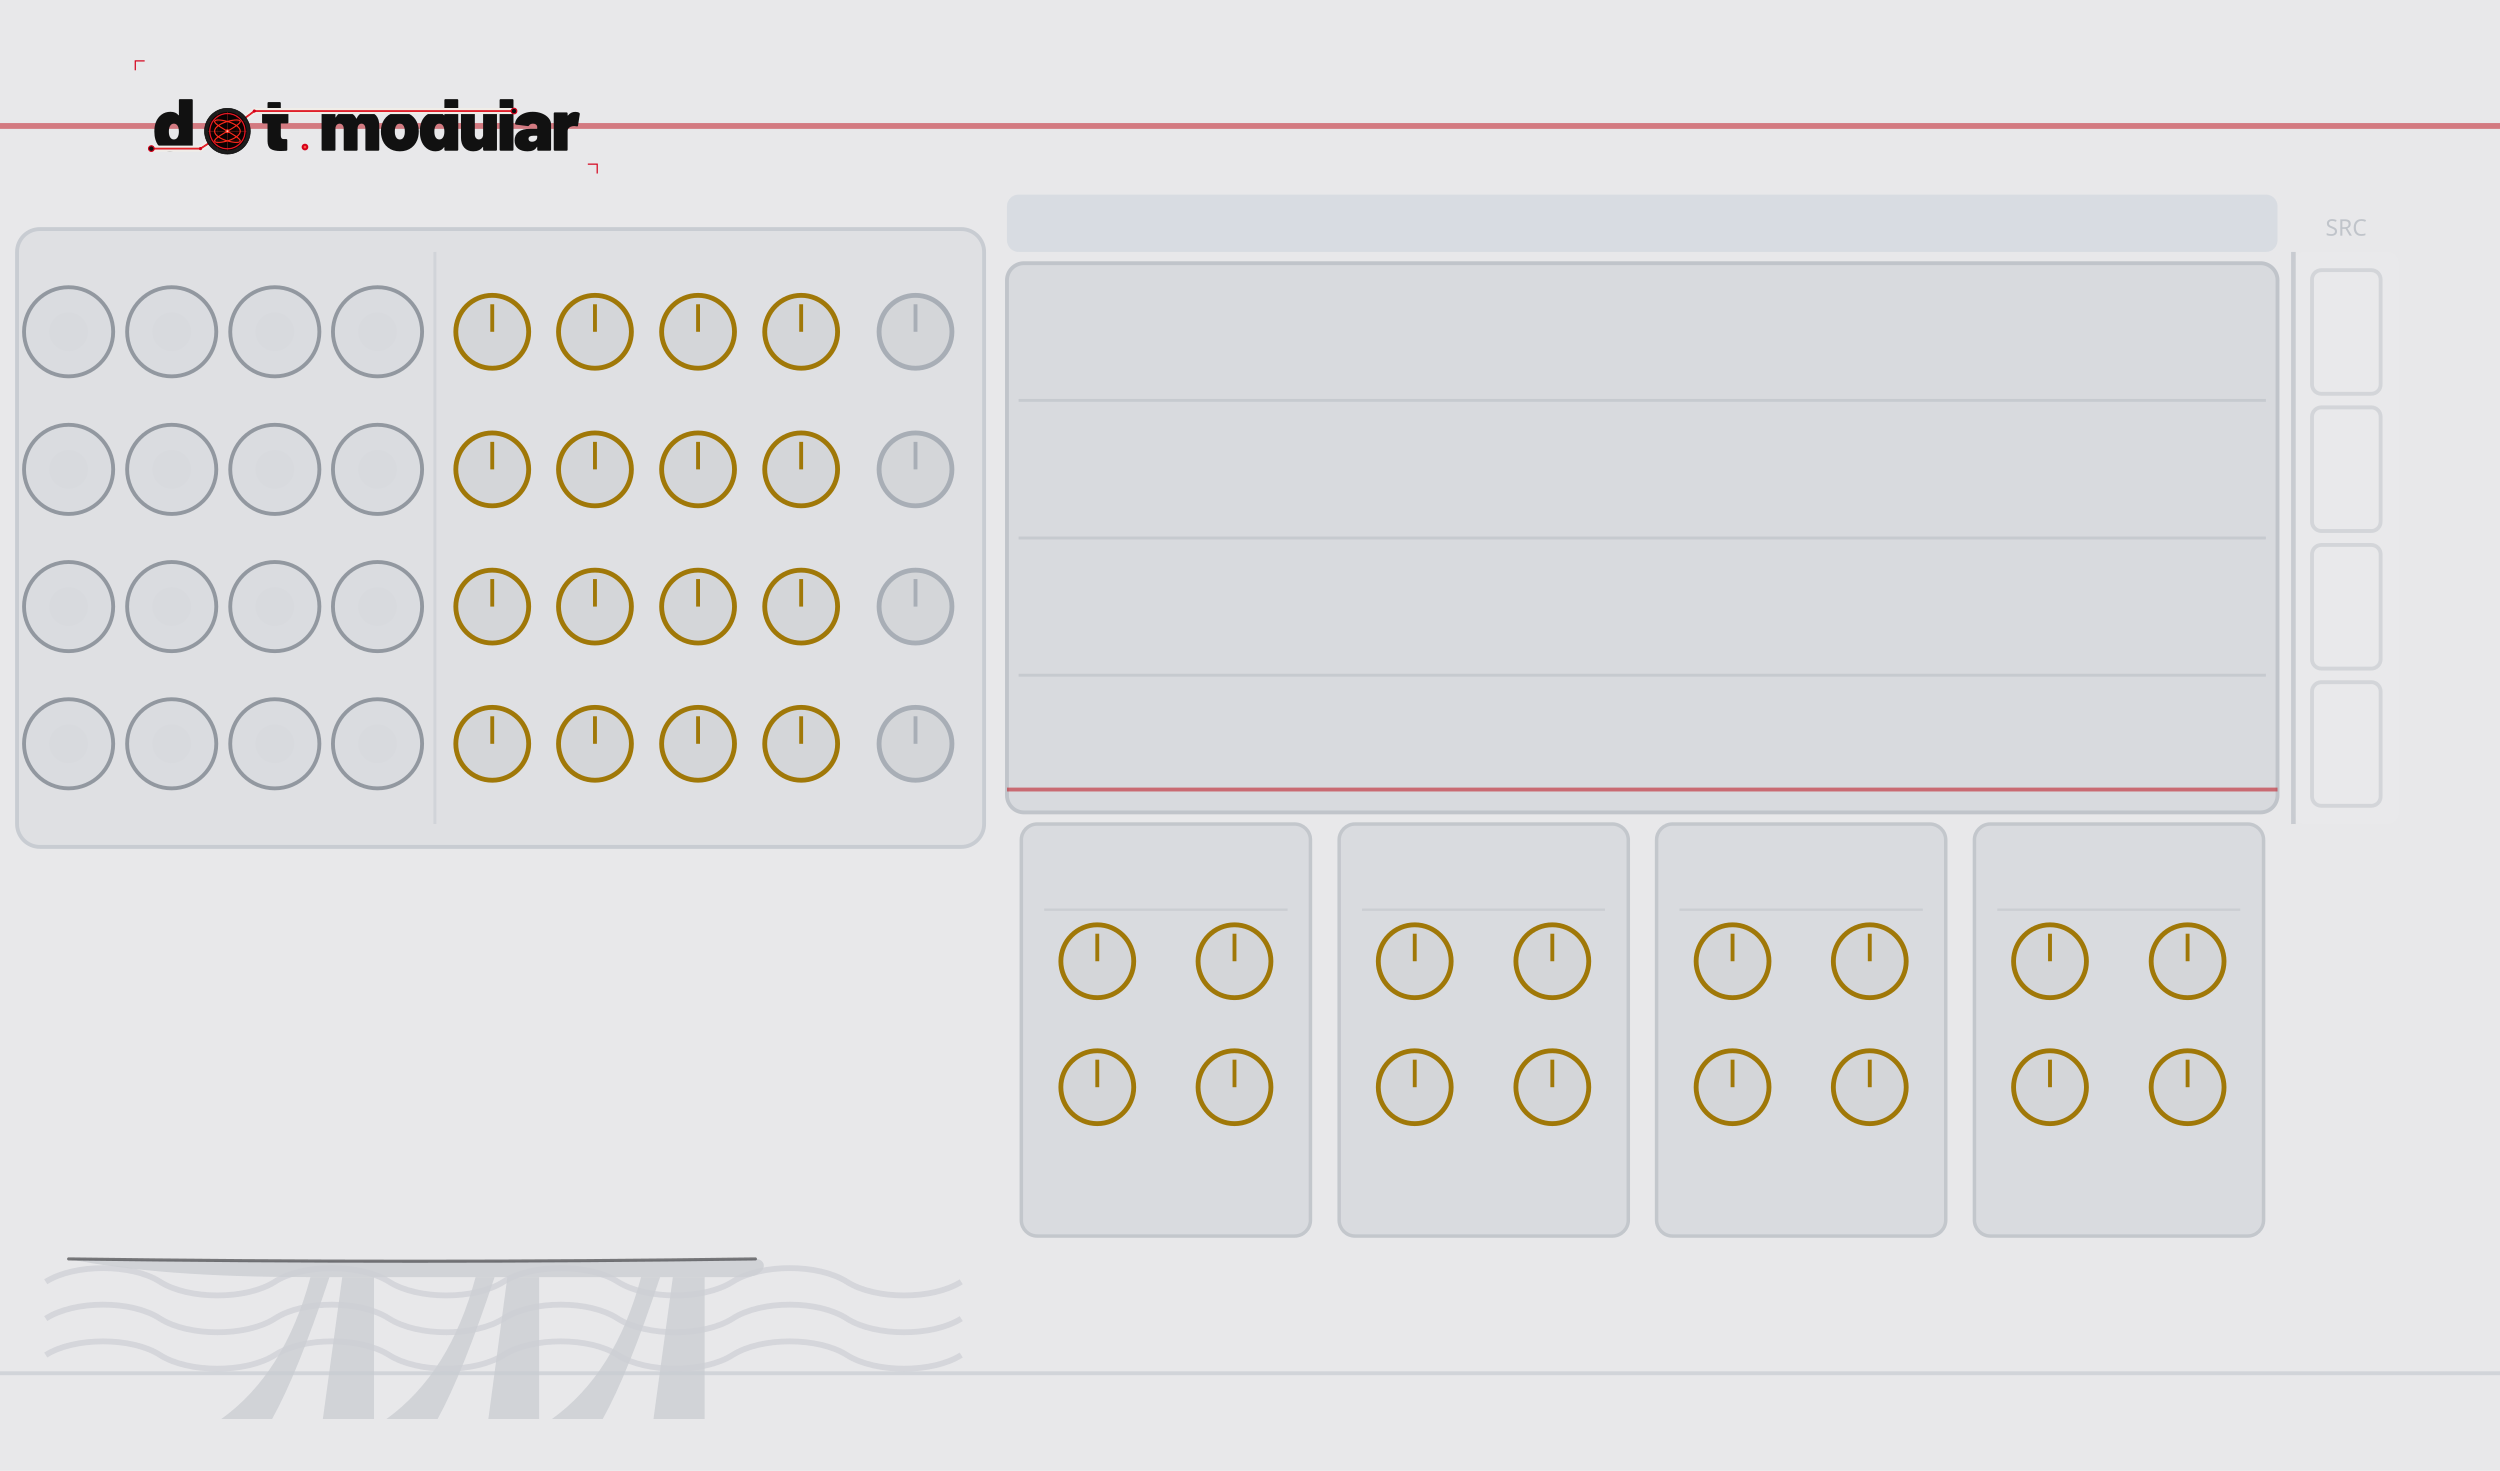
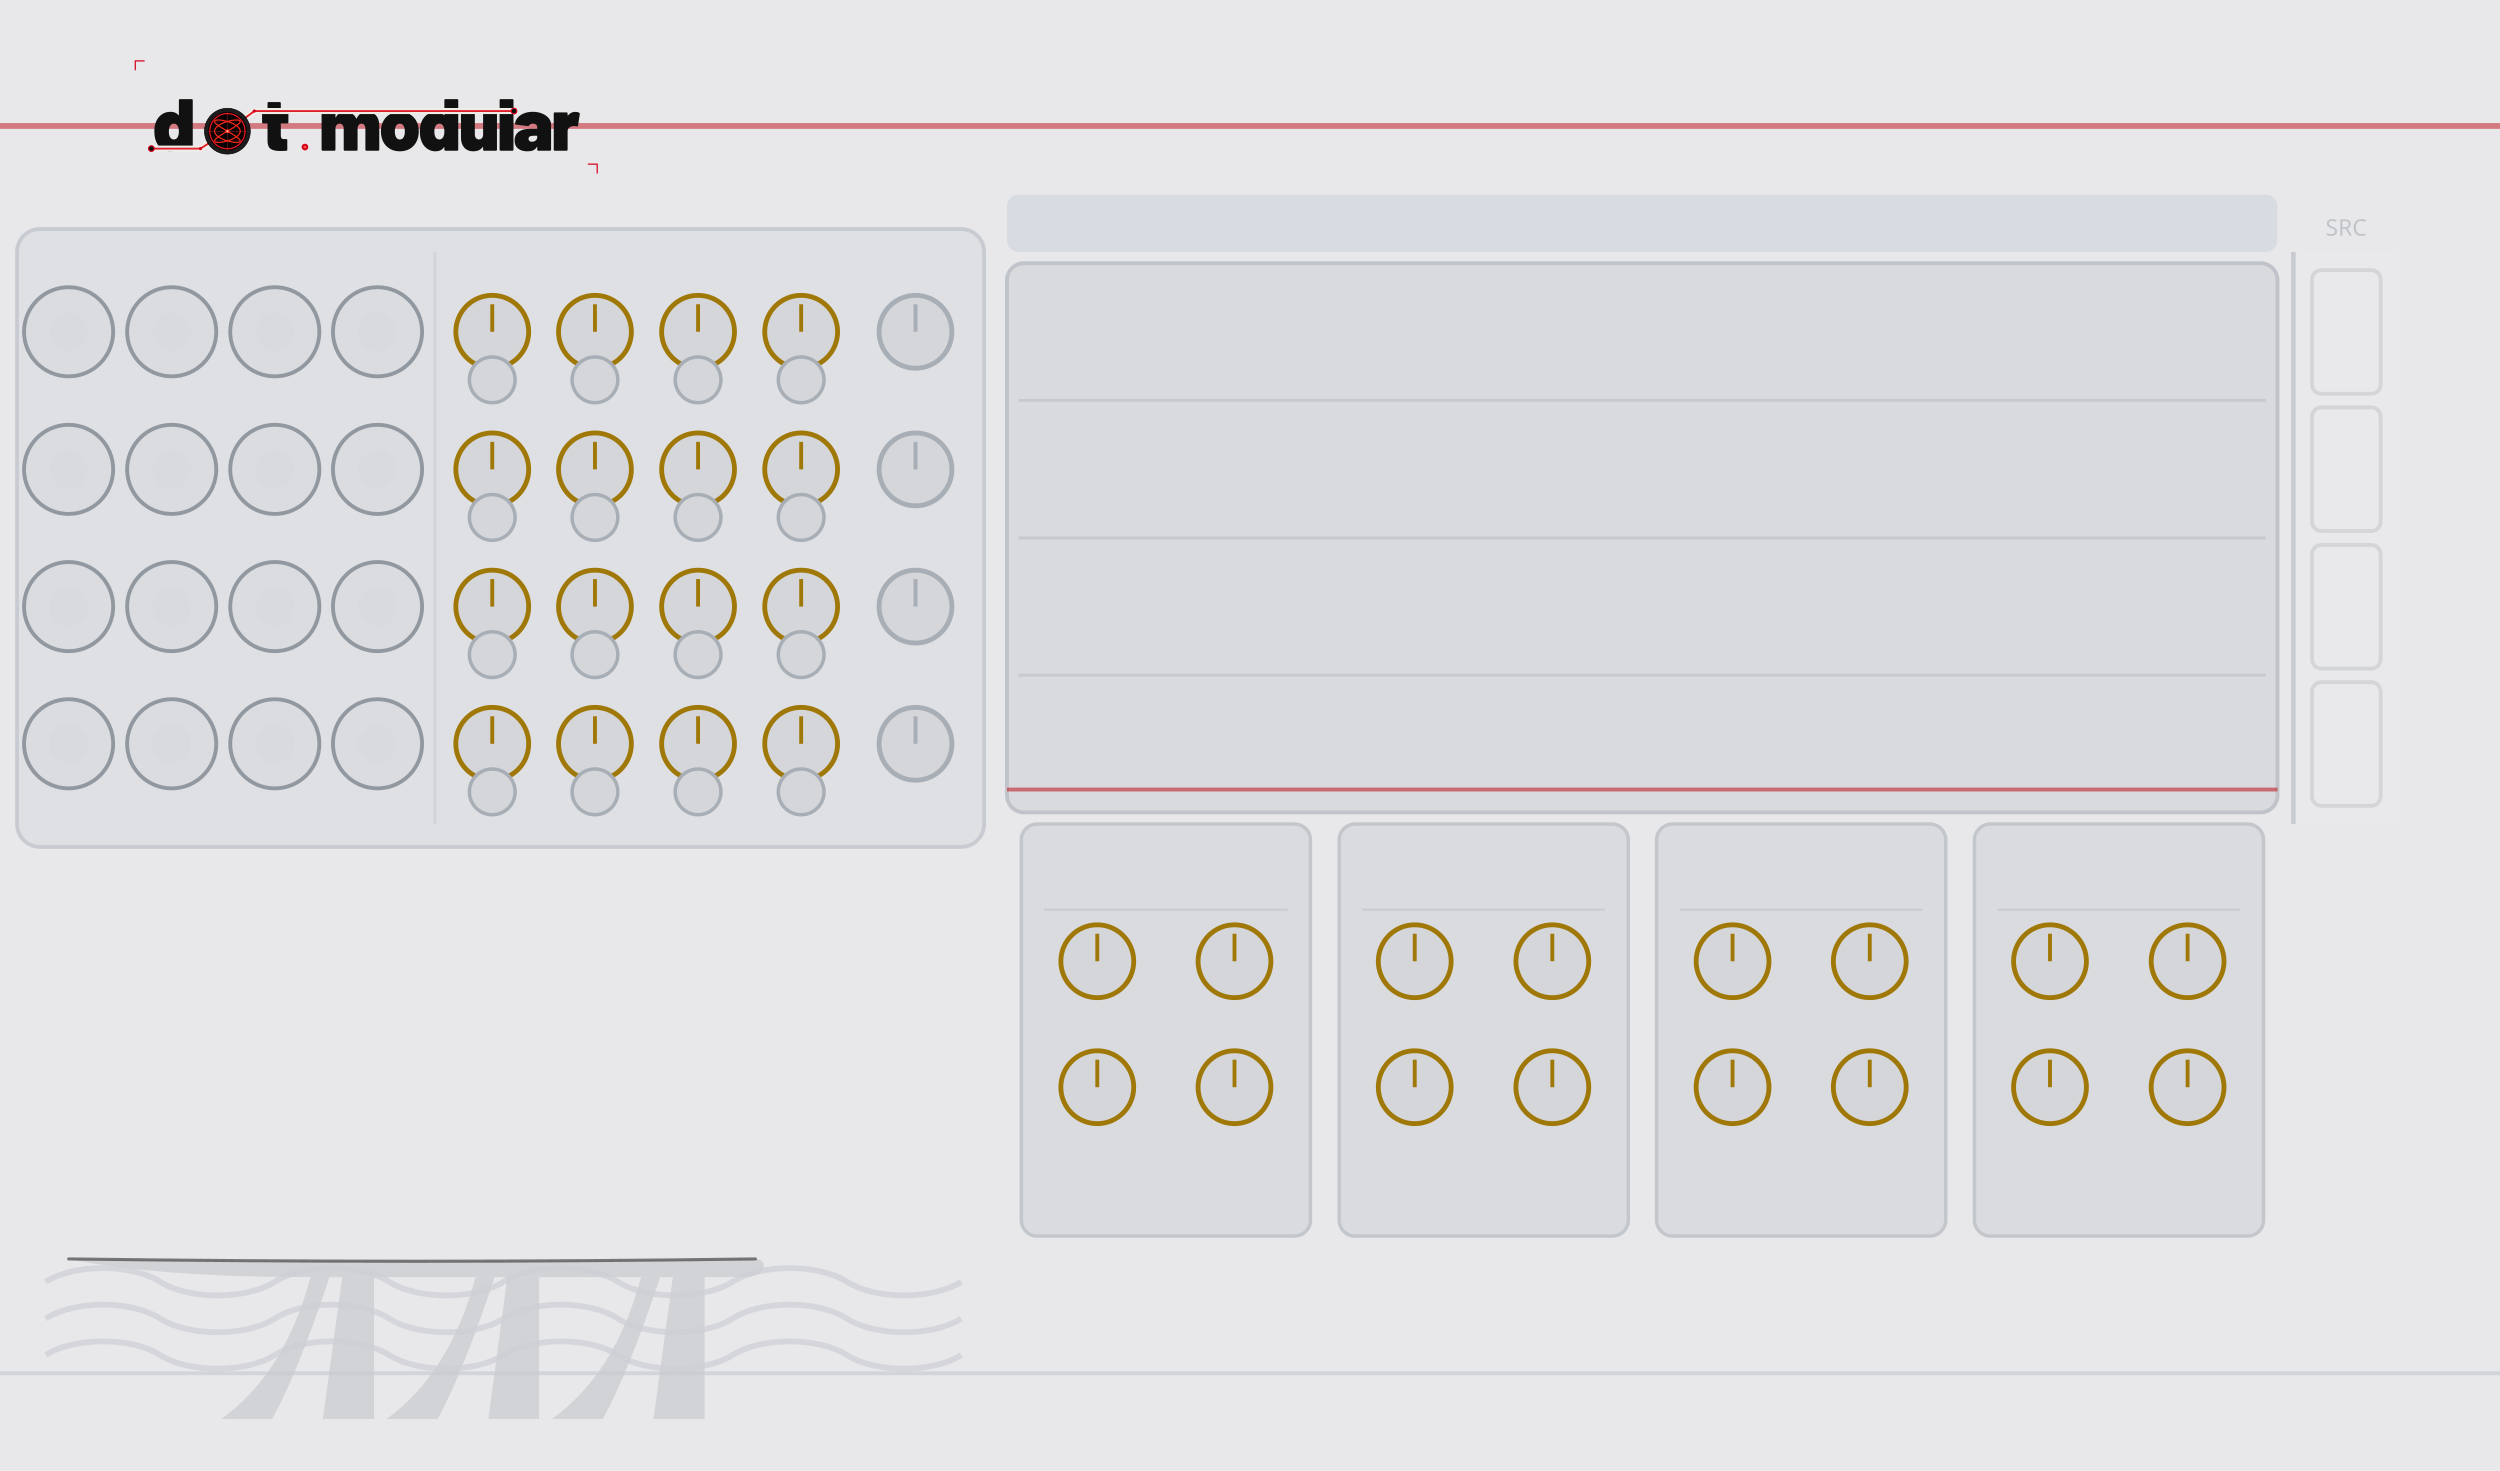
<svg xmlns="http://www.w3.org/2000/svg" width="645.0" height="379.43" viewBox="0 0 645.0 379.43">
  <g>
    <rect width="645.0" height="379.43" fill="#e8e8ea" />
    <path d="M 11.8 330.7 C 19.2 326.0 34.0 326.0 41.3 330.7 C 48.7 335.4 63.5 335.4 70.9 330.7 C 78.2 326.0 93.0 326.0 100.4 330.7 C 107.8 335.4 122.5 335.4 129.9 330.7 C 137.3 326.0 152.1 326.0 159.4 330.7 C 166.8 335.4 181.6 335.4 189.0 330.7 C 196.4 326.0 211.1 326.0 218.5 330.7 C 225.9 335.4 240.6 335.4 248.0 330.7 " fill="none" stroke="#c8cad0" stroke-width="1.5" stroke-opacity="0.6" />
    <path d="M 11.8 340.2 C 19.2 335.4 34.0 335.4 41.3 340.2 C 48.7 344.9 63.5 344.9 70.9 340.2 C 78.2 335.4 93.0 335.4 100.4 340.2 C 107.8 344.9 122.5 344.9 129.9 340.2 C 137.3 335.4 152.1 335.4 159.4 340.2 C 166.8 344.9 181.6 344.9 189.0 340.2 C 196.4 335.4 211.1 335.4 218.5 340.2 C 225.9 344.9 240.6 344.9 248.0 340.2 " fill="none" stroke="#c8cad0" stroke-width="1.5" stroke-opacity="0.6" />
    <path d="M 11.8 349.6 C 19.2 344.9 34.0 344.9 41.3 349.6 C 48.7 354.3 63.5 354.3 70.9 349.6 C 78.2 344.9 93.0 344.9 100.4 349.6 C 107.8 354.3 122.5 354.3 129.9 349.6 C 137.3 344.9 152.1 344.9 159.4 349.6 C 166.8 354.3 181.6 354.3 189.0 349.6 C 196.4 344.9 211.1 344.9 218.5 349.6 C 225.9 354.3 240.6 354.3 248.0 349.6 " fill="none" stroke="#c8cad0" stroke-width="1.5" stroke-opacity="0.6" />
    <path d="M 57.1 366.1 Q 73.5 354.3 80.1 329.5 L 85.0 329.5 Q 76.8 354.3 70.2 366.1 Z" fill="#cdcfd4" fill-opacity="0.85" />
    <path d="M 99.7 366.1 Q 116.1 354.3 122.7 329.5 L 127.6 329.5 Q 119.4 354.3 112.9 366.1 Z" fill="#cdcfd4" fill-opacity="0.85" />
    <path d="M 142.4 366.1 Q 158.8 354.3 165.4 329.5 L 170.3 329.5 Q 162.1 354.3 155.5 366.1 Z" fill="#cdcfd4" fill-opacity="0.85" />
    <polygon points="83.3,366.1 88.3,329.5 96.5,329.5 96.5,366.1" fill="#cdcfd4" fill-opacity="0.85" />
    <polygon points="126.0,366.1 130.9,329.5 139.1,329.5 139.1,366.1" fill="#cdcfd4" fill-opacity="0.85" />
    <polygon points="168.6,366.1 173.6,329.5 181.8,329.5 181.8,366.1" fill="#cdcfd4" fill-opacity="0.85" />
    <path d="M 17.7 324.8 Q 107.9 326.0 194.9 324.8 C 198.2 324.8 198.2 329.5 191.6 329.5 L 80.1 329.5 Q 40.7 329.5 17.7 324.8 Z" fill="#cdcfd4" fill-opacity="0.85" />
    <path d="M 17.7 324.8 Q 107.9 326.0 194.9 324.8" fill="none" stroke="#2a2a2e" stroke-width="0.8" stroke-opacity="0.595" stroke-linecap="round" />
    <line x1="0" y1="32.5" x2="645.0" y2="32.5" stroke="#c0202a" stroke-width="1.5" stroke-opacity="0.55" />
    <line x1="0" y1="354.3" x2="645.0" y2="354.3" stroke="#c8ccd2" stroke-width="1" stroke-opacity="0.7" />
    <rect x="4.4" y="59.1" width="249.5" height="159.4" rx="5.9" fill="#dfe0e3" stroke="#c8ccd2" stroke-width="1" />
    <line x1="112.2" y1="65.0" x2="112.2" y2="212.6" stroke="#c8ccd2" stroke-width="0.75" stroke-opacity="0.6" />
    <rect x="259.8" y="50.2" width="327.8" height="14.8" rx="3.0" fill="#cdd4dc" fill-opacity="0.6" />
    <rect x="259.8" y="67.9" width="327.8" height="141.7" rx="4.4" fill="#d8dade" stroke="#c0c4ca" stroke-width="1" />
    <line x1="262.8" y1="103.3" x2="584.6" y2="103.3" stroke="#c0c4ca" stroke-width="0.75" stroke-opacity="0.7" />
    <line x1="262.8" y1="138.8" x2="584.6" y2="138.8" stroke="#c0c4ca" stroke-width="0.75" stroke-opacity="0.7" />
    <line x1="262.8" y1="174.2" x2="584.6" y2="174.2" stroke="#c0c4ca" stroke-width="0.75" stroke-opacity="0.7" />
    <rect x="591.7" y="65.0" width="27.2" height="147.6" rx="3.0" fill="#ffffff" fill-opacity="0.05" />
    <line x1="591.7" y1="65.0" x2="591.7" y2="212.6" stroke="#c0c4ca" stroke-width="1.2" stroke-opacity="0.8" />
    <text x="605.3" y="60.8" font-family="sans-serif" font-size="5.9" fill="#c0c4ca" text-anchor="middle">SRC</text>
    <rect x="596.5" y="69.7" width="17.7" height="31.9" rx="2.4" fill="none" stroke="#c0c4ca" stroke-width="1.0" stroke-opacity="0.55" />
    <rect x="596.5" y="105.1" width="17.7" height="31.9" rx="2.4" fill="none" stroke="#c0c4ca" stroke-width="1.0" stroke-opacity="0.55" />
    <rect x="596.5" y="140.6" width="17.7" height="31.9" rx="2.4" fill="none" stroke="#c0c4ca" stroke-width="1.0" stroke-opacity="0.55" />
    <rect x="596.5" y="176.0" width="17.7" height="31.9" rx="2.4" fill="none" stroke="#c0c4ca" stroke-width="1.0" stroke-opacity="0.55" />
  </g>
  <g>
    <g transform="translate(32.48,13.29) scale(0.17297)">
      <g transform="translate(40.00,148.00) scale(0.11,-0.11)">
        <path d="M370 700H528Q535 700 539.0 696.0Q543 692 543 685V15Q543 8 539.0 4.0Q535 0 528 0H370Q363 0 359.0 4.0Q355 8 355 15V45Q355 48 353.0 49.0Q351 50 349 47Q312 -8 233 -8Q166 -8 112.5 34.5Q59 77 37 150Q22 200 22 262Q22 334 44 390Q68 451 119.0 489.5Q170 528 241 528Q314 528 349 482Q351 480 353.0 480.5Q355 481 355 484V685Q355 692 359.0 696.0Q363 700 370 700ZM355 259Q355 307 339 336Q321 367 287 367Q251 367 234 334Q219 306 219 259Q219 214 234 186Q252 153 287 153Q322 153 340 187Q355 216 355 259Z" fill="#111111" />
      </g>
      <g transform="translate(201.37,148.00) scale(0.11,-0.11)">
        <path d="M358 370H275Q270 370 270 365V208Q270 158 306 158H343Q350 158 354.0 154.0Q358 150 358 143V15Q358 1 343 -1Q304 -4 268 -4Q177 -4 134.0 24.0Q91 52 90 130V365Q90 370 85 370H31Q24 370 20.0 374.0Q16 378 16 385V505Q16 512 20.0 516.0Q24 520 31 520H85Q90 520 90 525V645Q90 652 94.0 656.0Q98 660 105 660H255Q262 660 266.0 656.0Q270 652 270 645V525Q270 520 275 520H358Q365 520 369.0 516.0Q373 512 373 505V385Q373 378 369.0 374.0Q365 370 358 370Z" fill="#111111" />
      </g>
      <g transform="translate(288.27,148.00) scale(0.11,-0.11)">
        <path d="M815 341V15Q815 8 811.0 4.0Q807 0 800 0H642Q635 0 631.0 4.0Q627 8 627 15V300Q627 330 612.5 348.5Q598 367 575 367Q551 367 536.0 348.5Q521 330 521 300V15Q521 8 517.0 4.0Q513 0 506 0H348Q341 0 337.0 4.0Q333 8 333 15V300Q333 330 317.5 348.5Q302 367 277 367Q255 367 240.5 353.5Q226 340 222 317Q221 315 221 311V15Q221 8 217.0 4.0Q213 0 206 0H48Q41 0 37.0 4.0Q33 8 33 15V505Q33 512 37.0 516.0Q41 520 48 520H206Q213 520 217.0 516.0Q221 512 221 505V455Q221 451 223.0 451.0Q225 451 227 454Q265 528 355 528Q406 528 444.5 504.5Q483 481 503 437Q506 432 509 438Q529 483 564.5 505.5Q600 528 648 528Q727 528 771.0 479.0Q815 430 815 341Z" fill="#111111" />
      </g>
      <g transform="translate(377.92,148.00) scale(0.11,-0.11)">
        <path d="M32 181Q22 217 22 261Q22 310 34 350Q58 433 122.5 480.5Q187 528 280 528Q373 528 436.5 480.5Q500 433 524 352Q536 310 536 263Q536 225 528 187Q507 97 441.5 44.5Q376 -8 279 -8Q184 -8 118.5 43.0Q53 94 32 181ZM343 217Q347 236 347 262Q347 285 342 308Q327 367 279 367Q229 367 216 308Q211 291 211 262Q211 236 215 217Q230 153 279 153Q305 153 321.0 170.5Q337 188 343 217Z" fill="#111111" />
      </g>
      <g transform="translate(436.00,148.00) scale(0.11,-0.11)">
        <path d="M370 700H528Q535 700 539.0 696.0Q543 692 543 685V15Q543 8 539.0 4.0Q535 0 528 0H370Q363 0 359.0 4.0Q355 8 355 15V45Q355 48 353.0 49.0Q351 50 349 47Q312 -8 233 -8Q166 -8 112.5 34.5Q59 77 37 150Q22 200 22 262Q22 334 44 390Q68 451 119.0 489.5Q170 528 241 528Q314 528 349 482Q351 480 353.0 480.5Q355 481 355 484V685Q355 692 359.0 696.0Q363 700 370 700ZM355 259Q355 307 339 336Q321 367 287 367Q251 367 234 334Q219 306 219 259Q219 214 234 186Q252 153 287 153Q322 153 340 187Q355 216 355 259Z" fill="#111111" />
      </g>
      <g transform="translate(496.39,148.00) scale(0.11,-0.11)">
        <path d="M346 520H504Q511 520 515.0 516.0Q519 512 519 505V15Q519 8 515.0 4.0Q511 0 504 0H346Q339 0 335.0 4.0Q331 8 331 15V48Q331 51 329.0 52.0Q327 53 325 50Q284 -8 197 -8Q121 -8 76.0 41.5Q31 91 31 179V505Q31 512 35.0 516.0Q39 520 46 520H204Q211 520 215.0 516.0Q219 512 219 505V220Q219 190 234.5 171.5Q250 153 275 153Q297 153 311.5 166.5Q326 180 330 203Q331 205 331 209V505Q331 512 335.0 516.0Q339 520 346 520Z" fill="#111111" />
      </g>
      <g transform="translate(553.81,148.00) scale(0.11,-0.11)">
        <path d="M33 15V685Q33 692 37.0 696.0Q41 700 48 700H206Q213 700 217.0 696.0Q221 692 221 685V15Q221 8 217.0 4.0Q213 0 206 0H48Q41 0 37.0 4.0Q33 8 33 15Z" fill="#111111" />
      </g>
      <g transform="translate(578.45,148.00) scale(0.11,-0.11)">
        <path d="M507 355V15Q507 8 503.0 4.0Q499 0 492 0H334Q327 0 323.0 4.0Q319 8 319 15V50Q319 54 317.5 54.5Q316 55 314 52Q297 21 267.0 6.5Q237 -8 188 -8Q106 -8 59.0 29.5Q12 67 12 139Q12 215 65.5 256.0Q119 297 221 297H314Q319 297 319 302V320Q319 341 303.5 354.0Q288 367 262 367Q244 367 230.0 361.0Q216 355 210 345Q206 338 202.5 335.5Q199 333 193 334L32 354Q18 356 18 366Q22 411 54.0 448.0Q86 485 139.5 506.5Q193 528 259 528Q327 528 384.0 505.0Q441 482 474.0 442.0Q507 402 507 355ZM319 185V198Q319 203 314 203H264Q201 203 201 162Q201 144 212.5 133.0Q224 122 246 122Q278 122 298.5 139.0Q319 156 319 185Z" fill="#111111" />
      </g>
      <g transform="translate(634.55,148.00) scale(0.11,-0.11)">
        <path d="M379 514Q388 509 386 495L362 341Q361 333 356.5 331.0Q352 329 344 331Q326 335 312 335Q297 335 284 332Q258 327 239.5 310.5Q221 294 221 266V15Q221 8 217.0 4.0Q213 0 206 0H48Q41 0 37.0 4.0Q33 8 33 15V505Q33 512 37.0 516.0Q41 520 48 520H206Q213 520 217.0 516.0Q221 512 221 505V481Q221 478 223.0 477.0Q225 476 226 478Q264 527 325 527Q359 527 379 514Z" fill="#111111" />
      </g>
      <path d="M 38.0,144.8 L 111.3,144.8 L 151.4,118.8 L 191.6,88.8 L 578.9,88.8" fill="none" stroke="#f0ede8" stroke-width="9.0" stroke-linecap="round" stroke-linejoin="round" />
      <path d="M 38.0,144.8 L 111.3,144.8 L 151.4,118.8 L 191.6,88.8 L 578.9,88.8" fill="none" stroke="#d4001a" stroke-width="2.60" stroke-linecap="round" stroke-linejoin="round" />
      <path d="M 38.0,144.8 L 111.3,144.8 L 151.4,118.8 L 191.6,88.8 L 578.9,88.8" fill="none" stroke="#ff5533" stroke-width="0.88" stroke-linecap="round" stroke-linejoin="round" opacity="0.7" />
      <circle cx="38.0" cy="144.8" r="4.2" fill="#0d0d0d" stroke="#d4001a" stroke-width="1.76" />
      <circle cx="578.9" cy="88.8" r="4.2" fill="#0d0d0d" stroke="#d4001a" stroke-width="1.76" />
      <circle cx="111.3" cy="144.8" r="2.4" fill="#d4001a" />
      <circle cx="191.6" cy="88.8" r="2.4" fill="#d4001a" />
      <g transform="translate(151.430,118.850)">
        <circle r="34.100" fill="#1c1c1c" stroke="#000000" stroke-width="1.023" />
        <circle r="28.644" fill="#0a0202" />
        <g stroke="#a83020" stroke-width="0.682" opacity="0.9">
          <line x1="-28.644" y1="0" x2="28.644" y2="0" />
          <line x1="0" y1="-28.644" x2="0" y2="28.644" />
        </g>
        <g stroke="#7a2018" stroke-width="0.443" opacity="0.6">
          <line x1="-28.644" y1="-14.322" x2="28.644" y2="-14.322" />
          <line x1="-14.322" y1="-28.644" x2="-14.322" y2="28.644" />
          <line x1="-28.644" y1="14.322" x2="28.644" y2="14.322" />
          <line x1="14.322" y1="-28.644" x2="14.322" y2="28.644" />
        </g>
        <path d="M 19.10,0.00 L 19.01,1.05 L 18.76,2.09 L 18.34,3.13 L 17.76,4.16 L 17.01,5.16 L 16.12,6.15 L 15.09,7.11 L 13.92,8.05 L 12.63,8.95 L 11.22,9.82 L 9.72,10.65 L 8.13,11.44 L 6.47,12.18 L 4.75,12.87 L 2.99,13.52 L 1.20,14.11 L -0.60,14.64 L -2.39,15.12 L -4.17,15.54 L -5.90,15.89 L -7.58,16.18 L -9.20,16.41 L -10.73,16.58 L -12.17,16.68 L -13.50,16.71 L -14.71,16.68 L -15.79,16.58 L -16.73,16.41 L -17.53,16.18 L -18.16,15.89 L -18.64,15.54 L -18.95,15.12 L -19.09,14.64 L -19.06,14.11 L -18.86,13.52 L -18.50,12.87 L -17.97,12.18 L -17.28,11.44 L -16.44,10.65 L -15.45,9.82 L -14.32,8.95 L -13.07,8.05 L -11.70,7.11 L -10.23,6.15 L -8.67,5.16 L -7.03,4.16 L -5.33,3.13 L -3.58,2.09 L -1.80,1.05 L -0.00,0.00 L 1.80,-1.05 L 3.58,-2.09 L 5.33,-3.13 L 7.03,-4.16 L 8.67,-5.16 L 10.23,-6.15 L 11.70,-7.11 L 13.07,-8.05 L 14.32,-8.95 L 15.45,-9.82 L 16.44,-10.65 L 17.28,-11.44 L 17.97,-12.18 L 18.50,-12.87 L 18.86,-13.52 L 19.06,-14.11 L 19.09,-14.64 L 18.95,-15.12 L 18.64,-15.54 L 18.16,-15.89 L 17.53,-16.18 L 16.73,-16.41 L 15.79,-16.58 L 14.71,-16.68 L 13.50,-16.71 L 12.17,-16.68 L 10.73,-16.58 L 9.20,-16.41 L 7.58,-16.18 L 5.90,-15.89 L 4.17,-15.54 L 2.39,-15.12 L 0.60,-14.64 L -1.20,-14.11 L -2.99,-13.52 L -4.75,-12.87 L -6.47,-12.18 L -8.13,-11.44 L -9.72,-10.65 L -11.22,-9.82 L -12.63,-8.95 L -13.92,-8.05 L -15.09,-7.11 L -16.12,-6.15 L -17.01,-5.16 L -17.76,-4.16 L -18.34,-3.13 L -18.76,-2.09 L -19.01,-1.05 L -19.10,-0.00 L -19.01,1.05 L -18.76,2.09 L -18.34,3.13 L -17.76,4.16 L -17.01,5.16 L -16.12,6.15 L -15.09,7.11 L -13.92,8.05 L -12.63,8.95 L -11.22,9.82 L -9.72,10.65 L -8.13,11.44 L -6.47,12.18 L -4.75,12.87 L -2.99,13.52 L -1.20,14.11 L 0.60,14.64 L 2.39,15.12 L 4.17,15.54 L 5.90,15.89 L 7.58,16.18 L 9.20,16.41 L 10.73,16.58 L 12.17,16.68 L 13.50,16.71 L 14.71,16.68 L 15.79,16.58 L 16.73,16.41 L 17.53,16.18 L 18.16,15.89 L 18.64,15.54 L 18.95,15.12 L 19.09,14.64 L 19.06,14.11 L 18.86,13.52 L 18.50,12.87 L 17.97,12.18 L 17.28,11.44 L 16.44,10.65 L 15.45,9.82 L 14.32,8.95 L 13.07,8.05 L 11.70,7.11 L 10.23,6.15 L 8.67,5.16 L 7.03,4.16 L 5.33,3.13 L 3.58,2.09 L 1.80,1.05 L 0.00,0.00 L -1.80,-1.05 L -3.58,-2.09 L -5.33,-3.13 L -7.03,-4.16 L -8.67,-5.16 L -10.23,-6.15 L -11.70,-7.11 L -13.07,-8.05 L -14.32,-8.95 L -15.45,-9.82 L -16.44,-10.65 L -17.28,-11.44 L -17.97,-12.18 L -18.50,-12.87 L -18.86,-13.52 L -19.06,-14.11 L -19.09,-14.64 L -18.95,-15.12 L -18.64,-15.54 L -18.16,-15.89 L -17.53,-16.18 L -16.73,-16.41 L -15.79,-16.58 L -14.71,-16.68 L -13.50,-16.71 L -12.17,-16.68 L -10.73,-16.58 L -9.20,-16.41 L -7.58,-16.18 L -5.90,-15.89 L -4.17,-15.54 L -2.39,-15.12 L -0.60,-14.64 L 1.20,-14.11 L 2.99,-13.52 L 4.75,-12.87 L 6.47,-12.18 L 8.13,-11.44 L 9.72,-10.65 L 11.22,-9.82 L 12.63,-8.95 L 13.92,-8.05 L 15.09,-7.11 L 16.12,-6.15 L 17.01,-5.16 L 17.76,-4.16 L 18.34,-3.13 L 18.76,-2.09 L 19.01,-1.05 L 19.10,-0.00 Z" fill="none" stroke="#ff2a1a" stroke-width="1.705" stroke-linejoin="round" />
        <circle r="26.257" fill="none" stroke="#d4001a" stroke-width="1.876" />
        <circle r="26.257" fill="none" stroke="#ff5533" stroke-width="0.614" opacity="0.7" />
        <circle r="2.899" fill="#ff3322" />
        <circle r="1.364" fill="#ffccbb" />
      </g>
      <circle cx="267.1" cy="142.5" r="5.0" fill="#d4001a" />
      <circle cx="267.1" cy="142.5" r="2.0" fill="#ff5544" />
      <polyline points="14,28 14,14 28,14" fill="none" stroke="#d4001a" stroke-width="1.8" />
      <polyline points="703,182 703,168 689,168" fill="none" stroke="#d4001a" stroke-width="1.8" />
    </g>
  </g>
  <g>
    <circle cx="17.7" cy="85.6" r="11.5" fill="#dadce0" stroke="#9298a0" stroke-width="1" />
    <circle cx="17.7" cy="85.6" r="5.0" fill="#d8dade" />
    <circle cx="44.3" cy="85.6" r="11.5" fill="#dadce0" stroke="#9298a0" stroke-width="1" />
    <circle cx="44.3" cy="85.6" r="5.0" fill="#d8dade" />
    <circle cx="70.9" cy="85.6" r="11.5" fill="#dadce0" stroke="#9298a0" stroke-width="1" />
    <circle cx="70.9" cy="85.6" r="5.0" fill="#d8dade" />
    <circle cx="97.4" cy="85.6" r="11.5" fill="#dadce0" stroke="#9298a0" stroke-width="1" />
    <circle cx="97.4" cy="85.6" r="5.0" fill="#d8dade" />
    <circle cx="127.0" cy="85.6" r="9.4" fill="#d4d6d9" stroke="#a07808" stroke-width="1.25" />
    <line x1="127.0" y1="85.6" x2="127.0" y2="78.5" stroke="#a07808" stroke-width="1" />
    <circle cx="153.5" cy="85.6" r="9.4" fill="#d4d6d9" stroke="#a07808" stroke-width="1.25" />
    <line x1="153.5" y1="85.6" x2="153.5" y2="78.5" stroke="#a07808" stroke-width="1" />
    <circle cx="180.1" cy="85.6" r="9.4" fill="#d4d6d9" stroke="#a07808" stroke-width="1.25" />
    <line x1="180.1" y1="85.6" x2="180.1" y2="78.5" stroke="#a07808" stroke-width="1" />
    <circle cx="206.7" cy="85.6" r="9.4" fill="#d4d6d9" stroke="#a07808" stroke-width="1.25" />
    <line x1="206.7" y1="85.6" x2="206.7" y2="78.5" stroke="#a07808" stroke-width="1" />
    <circle cx="236.2" cy="85.6" r="9.4" fill="#d4d6d9" stroke="#a8aeb6" stroke-width="1.25" />
    <line x1="236.2" y1="85.6" x2="236.2" y2="78.5" stroke="#a8aeb6" stroke-width="1" />
+     <circle cx="127.0" cy="98.0" r="5.9" fill="#d4d6d9" stroke="#a8aeb6" stroke-width="0.9" />
+     <circle cx="153.5" cy="98.0" r="5.9" fill="#d4d6d9" stroke="#a8aeb6" stroke-width="0.9" />
+     <circle cx="180.1" cy="98.0" r="5.9" fill="#d4d6d9" stroke="#a8aeb6" stroke-width="0.9" />
+     <circle cx="206.7" cy="98.0" r="5.9" fill="#d4d6d9" stroke="#a8aeb6" stroke-width="0.9" />
    <circle cx="17.7" cy="121.1" r="11.5" fill="#dadce0" stroke="#9298a0" stroke-width="1" />
    <circle cx="17.7" cy="121.1" r="5.0" fill="#d8dade" />
    <circle cx="44.3" cy="121.1" r="11.5" fill="#dadce0" stroke="#9298a0" stroke-width="1" />
    <circle cx="44.3" cy="121.1" r="5.0" fill="#d8dade" />
    <circle cx="70.9" cy="121.1" r="11.5" fill="#dadce0" stroke="#9298a0" stroke-width="1" />
    <circle cx="70.9" cy="121.1" r="5.0" fill="#d8dade" />
    <circle cx="97.4" cy="121.1" r="11.5" fill="#dadce0" stroke="#9298a0" stroke-width="1" />
    <circle cx="97.4" cy="121.1" r="5.0" fill="#d8dade" />
    <circle cx="127.0" cy="121.1" r="9.4" fill="#d4d6d9" stroke="#a07808" stroke-width="1.25" />
    <line x1="127.0" y1="121.1" x2="127.0" y2="114.0" stroke="#a07808" stroke-width="1" />
    <circle cx="153.5" cy="121.1" r="9.4" fill="#d4d6d9" stroke="#a07808" stroke-width="1.25" />
    <line x1="153.5" y1="121.1" x2="153.5" y2="114.0" stroke="#a07808" stroke-width="1" />
    <circle cx="180.1" cy="121.1" r="9.4" fill="#d4d6d9" stroke="#a07808" stroke-width="1.25" />
    <line x1="180.1" y1="121.1" x2="180.1" y2="114.0" stroke="#a07808" stroke-width="1" />
    <circle cx="206.7" cy="121.1" r="9.4" fill="#d4d6d9" stroke="#a07808" stroke-width="1.25" />
    <line x1="206.7" y1="121.1" x2="206.7" y2="114.0" stroke="#a07808" stroke-width="1" />
    <circle cx="236.2" cy="121.1" r="9.4" fill="#d4d6d9" stroke="#a8aeb6" stroke-width="1.25" />
    <line x1="236.2" y1="121.1" x2="236.2" y2="114.0" stroke="#a8aeb6" stroke-width="1" />
+     <circle cx="127.0" cy="133.5" r="5.9" fill="#d4d6d9" stroke="#a8aeb6" stroke-width="0.9" />
+     <circle cx="153.5" cy="133.5" r="5.9" fill="#d4d6d9" stroke="#a8aeb6" stroke-width="0.9" />
+     <circle cx="180.1" cy="133.5" r="5.9" fill="#d4d6d9" stroke="#a8aeb6" stroke-width="0.9" />
+     <circle cx="206.7" cy="133.5" r="5.9" fill="#d4d6d9" stroke="#a8aeb6" stroke-width="0.9" />
    <circle cx="17.7" cy="156.5" r="11.5" fill="#dadce0" stroke="#9298a0" stroke-width="1" />
    <circle cx="17.7" cy="156.5" r="5.0" fill="#d8dade" />
    <circle cx="44.3" cy="156.5" r="11.5" fill="#dadce0" stroke="#9298a0" stroke-width="1" />
    <circle cx="44.3" cy="156.5" r="5.0" fill="#d8dade" />
    <circle cx="70.9" cy="156.5" r="11.5" fill="#dadce0" stroke="#9298a0" stroke-width="1" />
    <circle cx="70.9" cy="156.5" r="5.0" fill="#d8dade" />
    <circle cx="97.4" cy="156.5" r="11.5" fill="#dadce0" stroke="#9298a0" stroke-width="1" />
    <circle cx="97.4" cy="156.5" r="5.0" fill="#d8dade" />
    <circle cx="127.0" cy="156.5" r="9.4" fill="#d4d6d9" stroke="#a07808" stroke-width="1.25" />
    <line x1="127.0" y1="156.5" x2="127.0" y2="149.4" stroke="#a07808" stroke-width="1" />
    <circle cx="153.5" cy="156.5" r="9.4" fill="#d4d6d9" stroke="#a07808" stroke-width="1.25" />
    <line x1="153.5" y1="156.5" x2="153.5" y2="149.4" stroke="#a07808" stroke-width="1" />
    <circle cx="180.1" cy="156.5" r="9.4" fill="#d4d6d9" stroke="#a07808" stroke-width="1.25" />
    <line x1="180.1" y1="156.5" x2="180.1" y2="149.4" stroke="#a07808" stroke-width="1" />
    <circle cx="206.7" cy="156.5" r="9.4" fill="#d4d6d9" stroke="#a07808" stroke-width="1.25" />
    <line x1="206.7" y1="156.5" x2="206.7" y2="149.4" stroke="#a07808" stroke-width="1" />
    <circle cx="236.2" cy="156.5" r="9.4" fill="#d4d6d9" stroke="#a8aeb6" stroke-width="1.25" />
    <line x1="236.2" y1="156.5" x2="236.2" y2="149.4" stroke="#a8aeb6" stroke-width="1" />
+     <circle cx="127.0" cy="168.9" r="5.9" fill="#d4d6d9" stroke="#a8aeb6" stroke-width="0.9" />
+     <circle cx="153.5" cy="168.9" r="5.9" fill="#d4d6d9" stroke="#a8aeb6" stroke-width="0.9" />
+     <circle cx="180.1" cy="168.9" r="5.9" fill="#d4d6d9" stroke="#a8aeb6" stroke-width="0.9" />
+     <circle cx="206.7" cy="168.9" r="5.9" fill="#d4d6d9" stroke="#a8aeb6" stroke-width="0.9" />
    <circle cx="17.7" cy="191.9" r="11.5" fill="#dadce0" stroke="#9298a0" stroke-width="1" />
    <circle cx="17.7" cy="191.9" r="5.0" fill="#d8dade" />
    <circle cx="44.3" cy="191.9" r="11.5" fill="#dadce0" stroke="#9298a0" stroke-width="1" />
    <circle cx="44.3" cy="191.9" r="5.0" fill="#d8dade" />
    <circle cx="70.9" cy="191.9" r="11.5" fill="#dadce0" stroke="#9298a0" stroke-width="1" />
    <circle cx="70.9" cy="191.9" r="5.0" fill="#d8dade" />
    <circle cx="97.4" cy="191.9" r="11.5" fill="#dadce0" stroke="#9298a0" stroke-width="1" />
    <circle cx="97.4" cy="191.9" r="5.0" fill="#d8dade" />
    <circle cx="127.0" cy="191.9" r="9.4" fill="#d4d6d9" stroke="#a07808" stroke-width="1.25" />
    <line x1="127.0" y1="191.9" x2="127.0" y2="184.8" stroke="#a07808" stroke-width="1" />
    <circle cx="153.5" cy="191.9" r="9.4" fill="#d4d6d9" stroke="#a07808" stroke-width="1.25" />
    <line x1="153.5" y1="191.9" x2="153.5" y2="184.8" stroke="#a07808" stroke-width="1" />
    <circle cx="180.1" cy="191.9" r="9.4" fill="#d4d6d9" stroke="#a07808" stroke-width="1.25" />
    <line x1="180.1" y1="191.9" x2="180.1" y2="184.8" stroke="#a07808" stroke-width="1" />
    <circle cx="206.7" cy="191.9" r="9.4" fill="#d4d6d9" stroke="#a07808" stroke-width="1.25" />
    <line x1="206.7" y1="191.9" x2="206.7" y2="184.8" stroke="#a07808" stroke-width="1" />
    <circle cx="236.2" cy="191.9" r="9.4" fill="#d4d6d9" stroke="#a8aeb6" stroke-width="1.25" />
    <line x1="236.2" y1="191.9" x2="236.2" y2="184.8" stroke="#a8aeb6" stroke-width="1" />
+     <circle cx="127.0" cy="204.3" r="5.9" fill="#d4d6d9" stroke="#a8aeb6" stroke-width="0.9" />
+     <circle cx="153.5" cy="204.3" r="5.9" fill="#d4d6d9" stroke="#a8aeb6" stroke-width="0.9" />
+     <circle cx="180.1" cy="204.3" r="5.9" fill="#d4d6d9" stroke="#a8aeb6" stroke-width="0.9" />
+     <circle cx="206.7" cy="204.3" r="5.9" fill="#d4d6d9" stroke="#a8aeb6" stroke-width="0.9" />
    <line x1="259.8" y1="203.7" x2="587.6" y2="203.7" stroke="#c0202a" stroke-width="1.0" opacity="0.6" />
    <rect x="263.5" y="212.6" width="74.6" height="106.3" rx="4.1" fill="#d8dade" stroke="#c0c4ca" stroke-width="0.9" opacity="0.92" />
    <line x1="269.4" y1="234.7" x2="332.2" y2="234.7" stroke="#c0c4ca" stroke-width="0.6" opacity="0.6" />
    <circle cx="283.1" cy="248.0" r="9.4" fill="#d4d6d9" stroke="#a07808" stroke-width="1.25" />
    <line x1="283.1" y1="248.0" x2="283.1" y2="240.9" stroke="#a07808" stroke-width="1" />
    <circle cx="318.5" cy="248.0" r="9.4" fill="#d4d6d9" stroke="#a07808" stroke-width="1.25" />
    <line x1="318.5" y1="248.0" x2="318.5" y2="240.9" stroke="#a07808" stroke-width="1" />
    <circle cx="283.1" cy="280.5" r="9.4" fill="#d4d6d9" stroke="#a07808" stroke-width="1.25" />
    <line x1="283.1" y1="280.5" x2="283.1" y2="273.4" stroke="#a07808" stroke-width="1" />
    <circle cx="318.5" cy="280.5" r="9.4" fill="#d4d6d9" stroke="#a07808" stroke-width="1.25" />
    <line x1="318.5" y1="280.5" x2="318.5" y2="273.4" stroke="#a07808" stroke-width="1" />
    <rect x="345.5" y="212.6" width="74.6" height="106.3" rx="4.1" fill="#d8dade" stroke="#c0c4ca" stroke-width="0.9" opacity="0.92" />
    <line x1="351.4" y1="234.7" x2="414.1" y2="234.7" stroke="#c0c4ca" stroke-width="0.6" opacity="0.6" />
    <circle cx="365.0" cy="248.0" r="9.4" fill="#d4d6d9" stroke="#a07808" stroke-width="1.25" />
    <line x1="365.0" y1="248.0" x2="365.0" y2="240.9" stroke="#a07808" stroke-width="1" />
    <circle cx="400.5" cy="248.0" r="9.4" fill="#d4d6d9" stroke="#a07808" stroke-width="1.25" />
    <line x1="400.5" y1="248.0" x2="400.5" y2="240.9" stroke="#a07808" stroke-width="1" />
    <circle cx="365.0" cy="280.5" r="9.4" fill="#d4d6d9" stroke="#a07808" stroke-width="1.25" />
    <line x1="365.0" y1="280.5" x2="365.0" y2="273.4" stroke="#a07808" stroke-width="1" />
    <circle cx="400.5" cy="280.5" r="9.4" fill="#d4d6d9" stroke="#a07808" stroke-width="1.25" />
    <line x1="400.5" y1="280.5" x2="400.5" y2="273.4" stroke="#a07808" stroke-width="1" />
    <rect x="427.4" y="212.6" width="74.6" height="106.3" rx="4.1" fill="#d8dade" stroke="#c0c4ca" stroke-width="0.9" opacity="0.92" />
    <line x1="433.3" y1="234.7" x2="496.1" y2="234.7" stroke="#c0c4ca" stroke-width="0.6" opacity="0.6" />
    <circle cx="447.0" cy="248.0" r="9.4" fill="#d4d6d9" stroke="#a07808" stroke-width="1.25" />
    <line x1="447.0" y1="248.0" x2="447.0" y2="240.9" stroke="#a07808" stroke-width="1" />
    <circle cx="482.4" cy="248.0" r="9.4" fill="#d4d6d9" stroke="#a07808" stroke-width="1.25" />
    <line x1="482.4" y1="248.0" x2="482.4" y2="240.9" stroke="#a07808" stroke-width="1" />
    <circle cx="447.0" cy="280.5" r="9.4" fill="#d4d6d9" stroke="#a07808" stroke-width="1.25" />
    <line x1="447.0" y1="280.5" x2="447.0" y2="273.4" stroke="#a07808" stroke-width="1" />
    <circle cx="482.4" cy="280.5" r="9.4" fill="#d4d6d9" stroke="#a07808" stroke-width="1.25" />
    <line x1="482.4" y1="280.5" x2="482.4" y2="273.4" stroke="#a07808" stroke-width="1" />
    <rect x="509.4" y="212.6" width="74.6" height="106.3" rx="4.1" fill="#d8dade" stroke="#c0c4ca" stroke-width="0.9" opacity="0.92" />
    <line x1="515.3" y1="234.7" x2="578.0" y2="234.7" stroke="#c0c4ca" stroke-width="0.6" opacity="0.6" />
    <circle cx="528.9" cy="248.0" r="9.4" fill="#d4d6d9" stroke="#a07808" stroke-width="1.25" />
    <line x1="528.9" y1="248.0" x2="528.9" y2="240.9" stroke="#a07808" stroke-width="1" />
    <circle cx="564.4" cy="248.0" r="9.4" fill="#d4d6d9" stroke="#a07808" stroke-width="1.25" />
    <line x1="564.4" y1="248.0" x2="564.4" y2="240.9" stroke="#a07808" stroke-width="1" />
    <circle cx="528.9" cy="280.5" r="9.4" fill="#d4d6d9" stroke="#a07808" stroke-width="1.25" />
    <line x1="528.9" y1="280.5" x2="528.9" y2="273.4" stroke="#a07808" stroke-width="1" />
    <circle cx="564.4" cy="280.5" r="9.4" fill="#d4d6d9" stroke="#a07808" stroke-width="1.25" />
    <line x1="564.4" y1="280.5" x2="564.4" y2="273.4" stroke="#a07808" stroke-width="1" />
  </g>
  <g>
    <circle id="input_4" cx="17.72" cy="85.63" r="0.5" fill="none" stroke="none" />
    <circle id="input_5" cx="44.29" cy="85.63" r="0.5" fill="none" stroke="none" />
    <circle id="input_6" cx="70.87" cy="85.63" r="0.5" fill="none" stroke="none" />
    <circle id="input_7" cx="97.44" cy="85.63" r="0.5" fill="none" stroke="none" />
    <circle id="param_8" cx="126.97" cy="85.63" r="0.5" fill="none" stroke="none" />
    <circle id="param_9" cx="153.54" cy="85.63" r="0.5" fill="none" stroke="none" />
    <circle id="param_10" cx="180.12" cy="85.63" r="0.5" fill="none" stroke="none" />
    <circle id="param_11" cx="206.69" cy="85.63" r="0.5" fill="none" stroke="none" />
    <circle id="param_1" cx="236.22" cy="85.63" r="0.5" fill="none" stroke="none" />
+     <circle id="param_tap_1_0" cx="126.97" cy="98.03" r="0.5" fill="none" stroke="none" />
+     <circle id="param_tap_1_1" cx="153.54" cy="98.03" r="0.5" fill="none" stroke="none" />
+     <circle id="param_tap_1_2" cx="180.12" cy="98.03" r="0.5" fill="none" stroke="none" />
+     <circle id="param_tap_1_3" cx="206.69" cy="98.03" r="0.5" fill="none" stroke="none" />
    <circle id="output_1" cx="625.98" cy="85.63" r="0.5" fill="none" stroke="none" />
    <circle id="input_8" cx="17.72" cy="121.06" r="0.5" fill="none" stroke="none" />
    <circle id="input_9" cx="44.29" cy="121.06" r="0.5" fill="none" stroke="none" />
    <circle id="input_10" cx="70.87" cy="121.06" r="0.5" fill="none" stroke="none" />
    <circle id="input_11" cx="97.44" cy="121.06" r="0.5" fill="none" stroke="none" />
    <circle id="param_12" cx="126.97" cy="121.06" r="0.5" fill="none" stroke="none" />
    <circle id="param_13" cx="153.54" cy="121.06" r="0.5" fill="none" stroke="none" />
    <circle id="param_14" cx="180.12" cy="121.06" r="0.5" fill="none" stroke="none" />
    <circle id="param_15" cx="206.69" cy="121.06" r="0.5" fill="none" stroke="none" />
    <circle id="param_2" cx="236.22" cy="121.06" r="0.5" fill="none" stroke="none" />
+     <circle id="param_tap_2_0" cx="126.97" cy="133.46" r="0.5" fill="none" stroke="none" />
+     <circle id="param_tap_2_1" cx="153.54" cy="133.46" r="0.5" fill="none" stroke="none" />
+     <circle id="param_tap_2_2" cx="180.12" cy="133.46" r="0.5" fill="none" stroke="none" />
+     <circle id="param_tap_2_3" cx="206.69" cy="133.46" r="0.5" fill="none" stroke="none" />
    <circle id="output_2" cx="625.98" cy="121.06" r="0.5" fill="none" stroke="none" />
    <circle id="input_0" cx="17.72" cy="156.50" r="0.5" fill="none" stroke="none" />
    <circle id="input_1" cx="44.29" cy="156.50" r="0.5" fill="none" stroke="none" />
    <circle id="input_2" cx="70.87" cy="156.50" r="0.5" fill="none" stroke="none" />
    <circle id="input_3" cx="97.44" cy="156.50" r="0.5" fill="none" stroke="none" />
    <circle id="param_4" cx="126.97" cy="156.50" r="0.5" fill="none" stroke="none" />
    <circle id="param_5" cx="153.54" cy="156.50" r="0.5" fill="none" stroke="none" />
    <circle id="param_6" cx="180.12" cy="156.50" r="0.5" fill="none" stroke="none" />
    <circle id="param_7" cx="206.69" cy="156.50" r="0.5" fill="none" stroke="none" />
    <circle id="param_0" cx="236.22" cy="156.50" r="0.5" fill="none" stroke="none" />
+     <circle id="param_tap_0_0" cx="126.97" cy="168.90" r="0.5" fill="none" stroke="none" />
+     <circle id="param_tap_0_1" cx="153.54" cy="168.90" r="0.5" fill="none" stroke="none" />
+     <circle id="param_tap_0_2" cx="180.12" cy="168.90" r="0.5" fill="none" stroke="none" />
+     <circle id="param_tap_0_3" cx="206.69" cy="168.90" r="0.5" fill="none" stroke="none" />
    <circle id="output_0" cx="625.98" cy="156.50" r="0.5" fill="none" stroke="none" />
    <circle id="input_12" cx="17.72" cy="191.93" r="0.5" fill="none" stroke="none" />
    <circle id="input_13" cx="44.29" cy="191.93" r="0.5" fill="none" stroke="none" />
    <circle id="input_14" cx="70.87" cy="191.93" r="0.5" fill="none" stroke="none" />
    <circle id="input_15" cx="97.44" cy="191.93" r="0.5" fill="none" stroke="none" />
    <circle id="param_16" cx="126.97" cy="191.93" r="0.5" fill="none" stroke="none" />
    <circle id="param_17" cx="153.54" cy="191.93" r="0.5" fill="none" stroke="none" />
    <circle id="param_18" cx="180.12" cy="191.93" r="0.5" fill="none" stroke="none" />
    <circle id="param_19" cx="206.69" cy="191.93" r="0.5" fill="none" stroke="none" />
    <circle id="param_3" cx="236.22" cy="191.93" r="0.5" fill="none" stroke="none" />
+     <circle id="param_tap_3_0" cx="126.97" cy="204.33" r="0.5" fill="none" stroke="none" />
+     <circle id="param_tap_3_1" cx="153.54" cy="204.33" r="0.5" fill="none" stroke="none" />
+     <circle id="param_tap_3_2" cx="180.12" cy="204.33" r="0.5" fill="none" stroke="none" />
+     <circle id="param_tap_3_3" cx="206.69" cy="204.33" r="0.5" fill="none" stroke="none" />
    <circle id="output_3" cx="625.98" cy="191.93" r="0.5" fill="none" stroke="none" />
    <circle id="param_send_1_0" cx="283.10" cy="248.03" r="0.5" fill="none" stroke="none" />
    <circle id="param_send_1_1" cx="318.53" cy="248.03" r="0.5" fill="none" stroke="none" />
    <circle id="param_send_1_2" cx="283.10" cy="280.51" r="0.5" fill="none" stroke="none" />
    <circle id="param_send_1_3" cx="318.53" cy="280.51" r="0.5" fill="none" stroke="none" />
    <circle id="param_send_2_0" cx="365.03" cy="248.03" r="0.5" fill="none" stroke="none" />
    <circle id="param_send_2_1" cx="400.47" cy="248.03" r="0.5" fill="none" stroke="none" />
    <circle id="param_send_2_2" cx="365.03" cy="280.51" r="0.5" fill="none" stroke="none" />
    <circle id="param_send_2_3" cx="400.47" cy="280.51" r="0.5" fill="none" stroke="none" />
    <circle id="param_send_0_0" cx="446.97" cy="248.03" r="0.5" fill="none" stroke="none" />
    <circle id="param_send_0_1" cx="482.41" cy="248.03" r="0.5" fill="none" stroke="none" />
    <circle id="param_send_0_2" cx="446.97" cy="280.51" r="0.5" fill="none" stroke="none" />
    <circle id="param_send_0_3" cx="482.41" cy="280.51" r="0.5" fill="none" stroke="none" />
    <circle id="param_send_3_0" cx="528.91" cy="248.03" r="0.5" fill="none" stroke="none" />
    <circle id="param_send_3_1" cx="564.35" cy="248.03" r="0.5" fill="none" stroke="none" />
    <circle id="param_send_3_2" cx="528.91" cy="280.51" r="0.5" fill="none" stroke="none" />
    <circle id="param_send_3_3" cx="564.35" cy="280.51" r="0.5" fill="none" stroke="none" />
  </g>
</svg>
